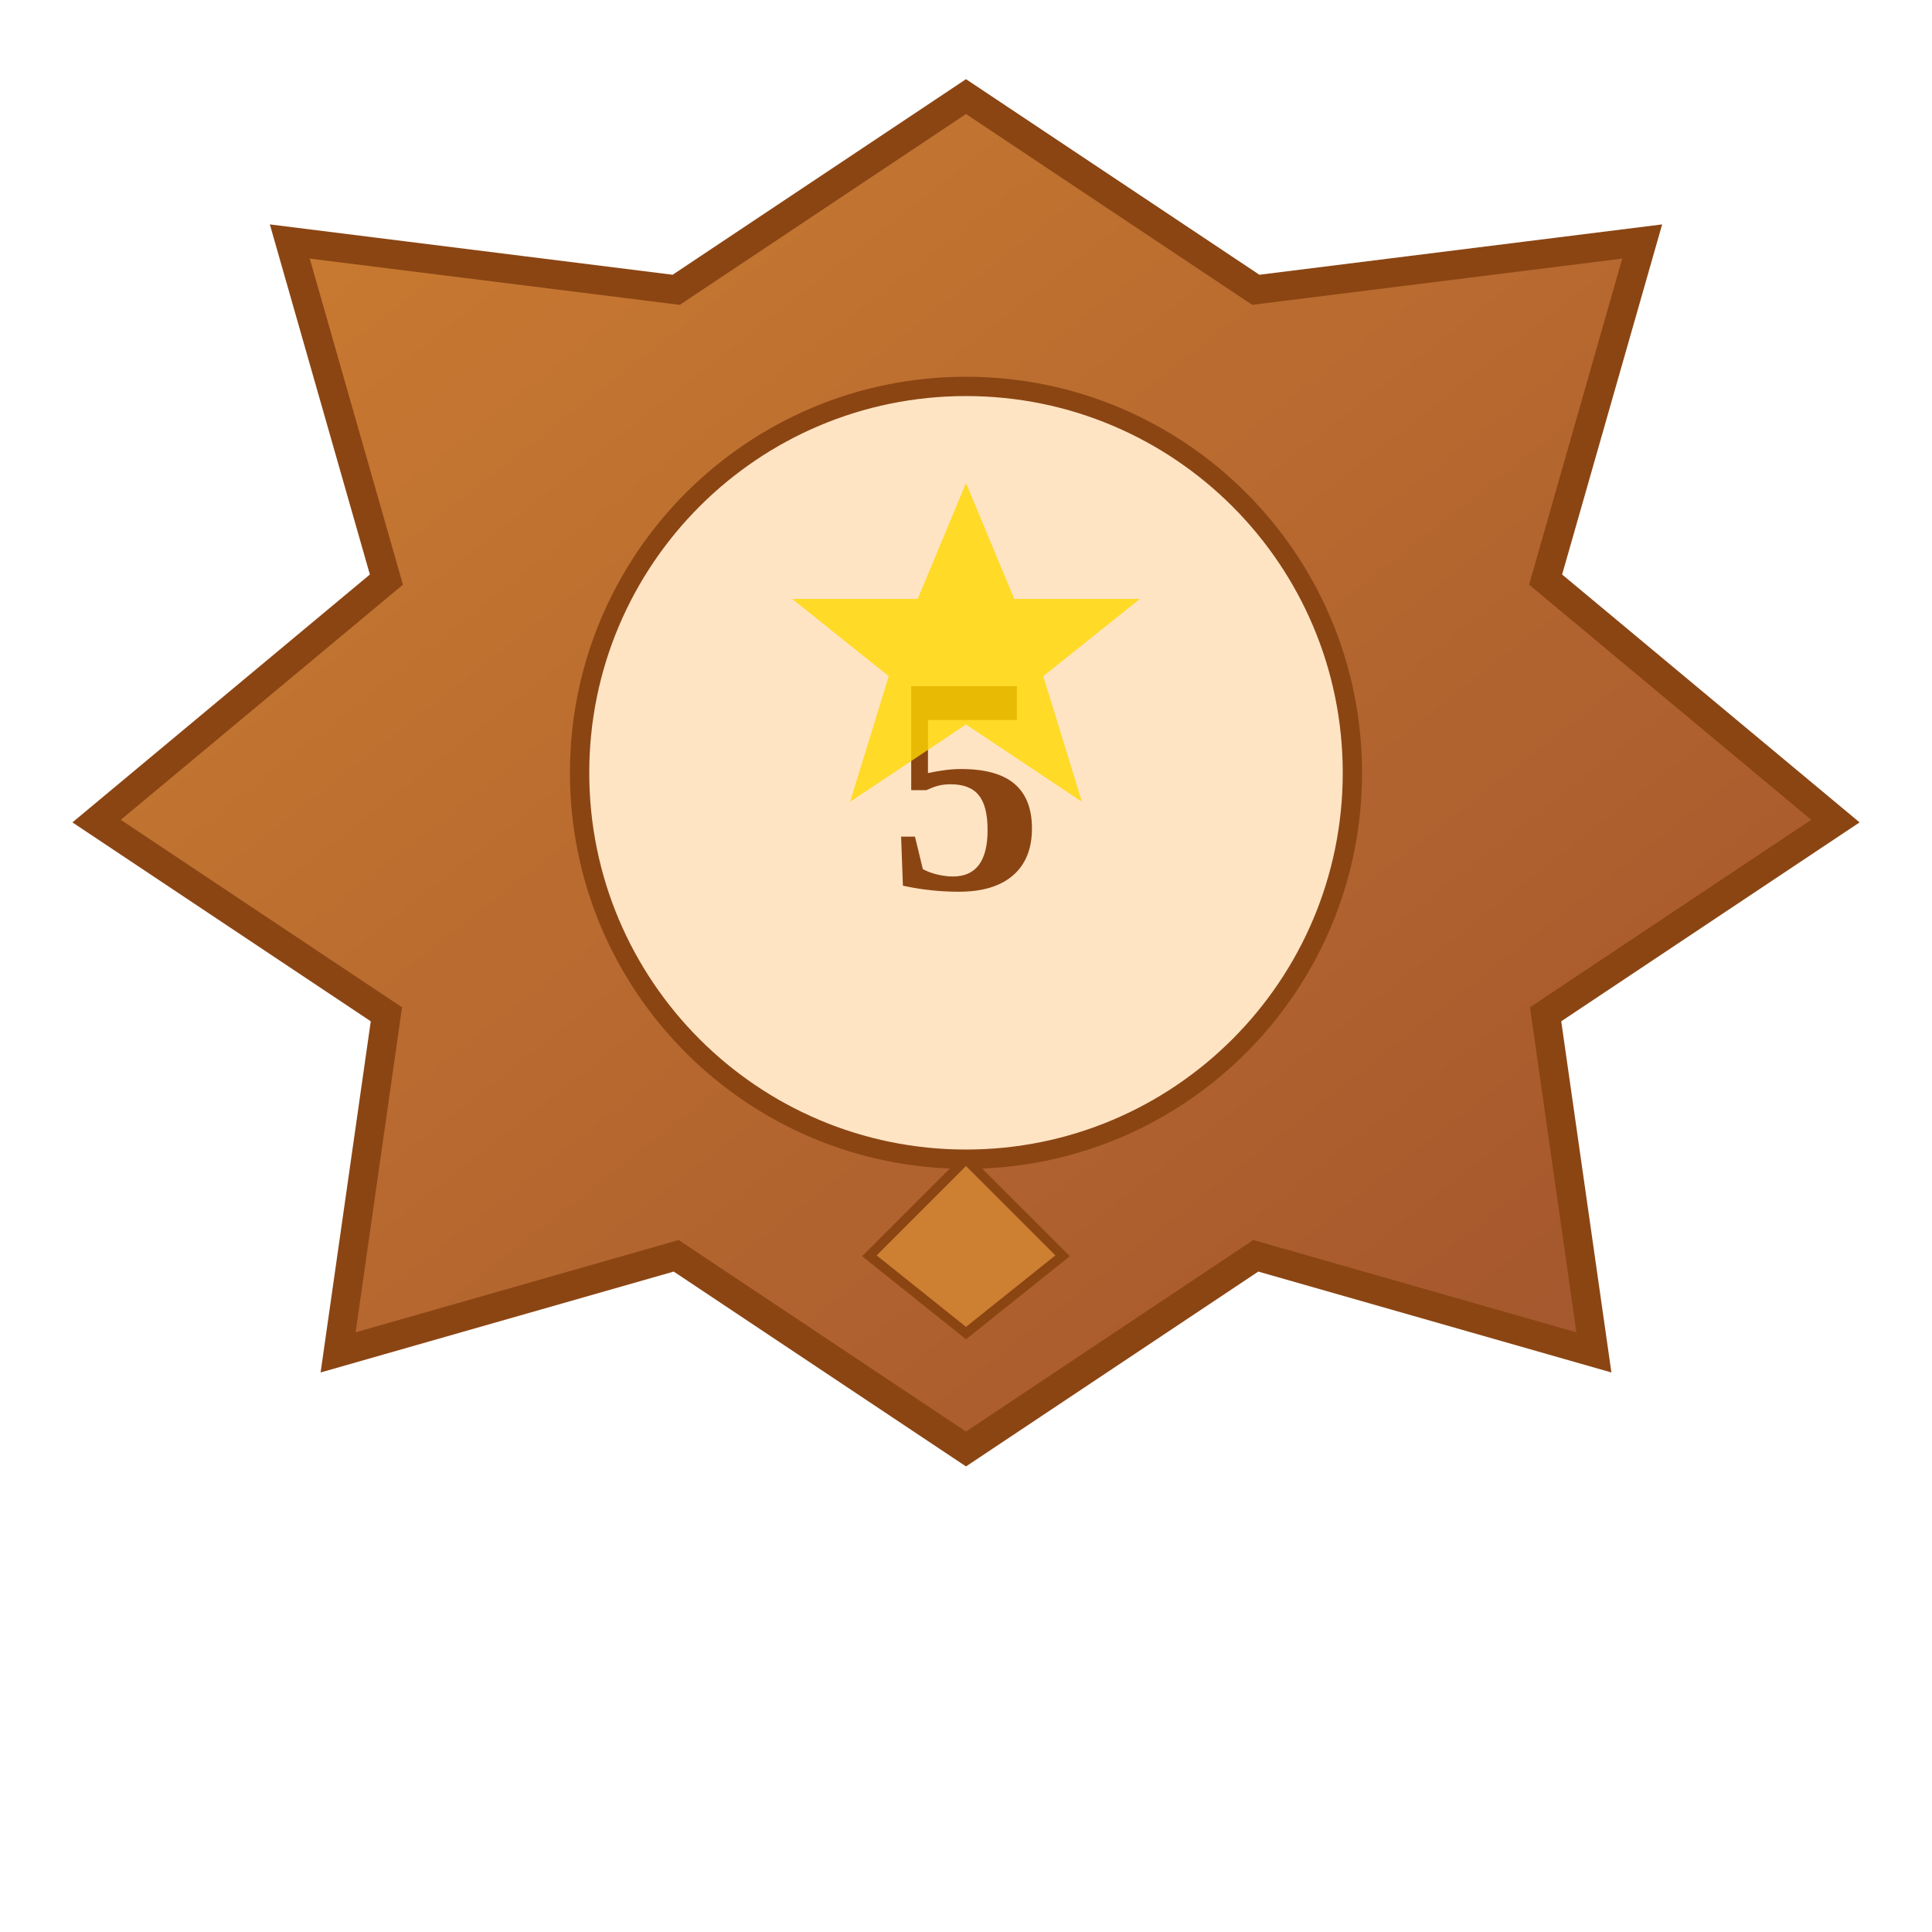
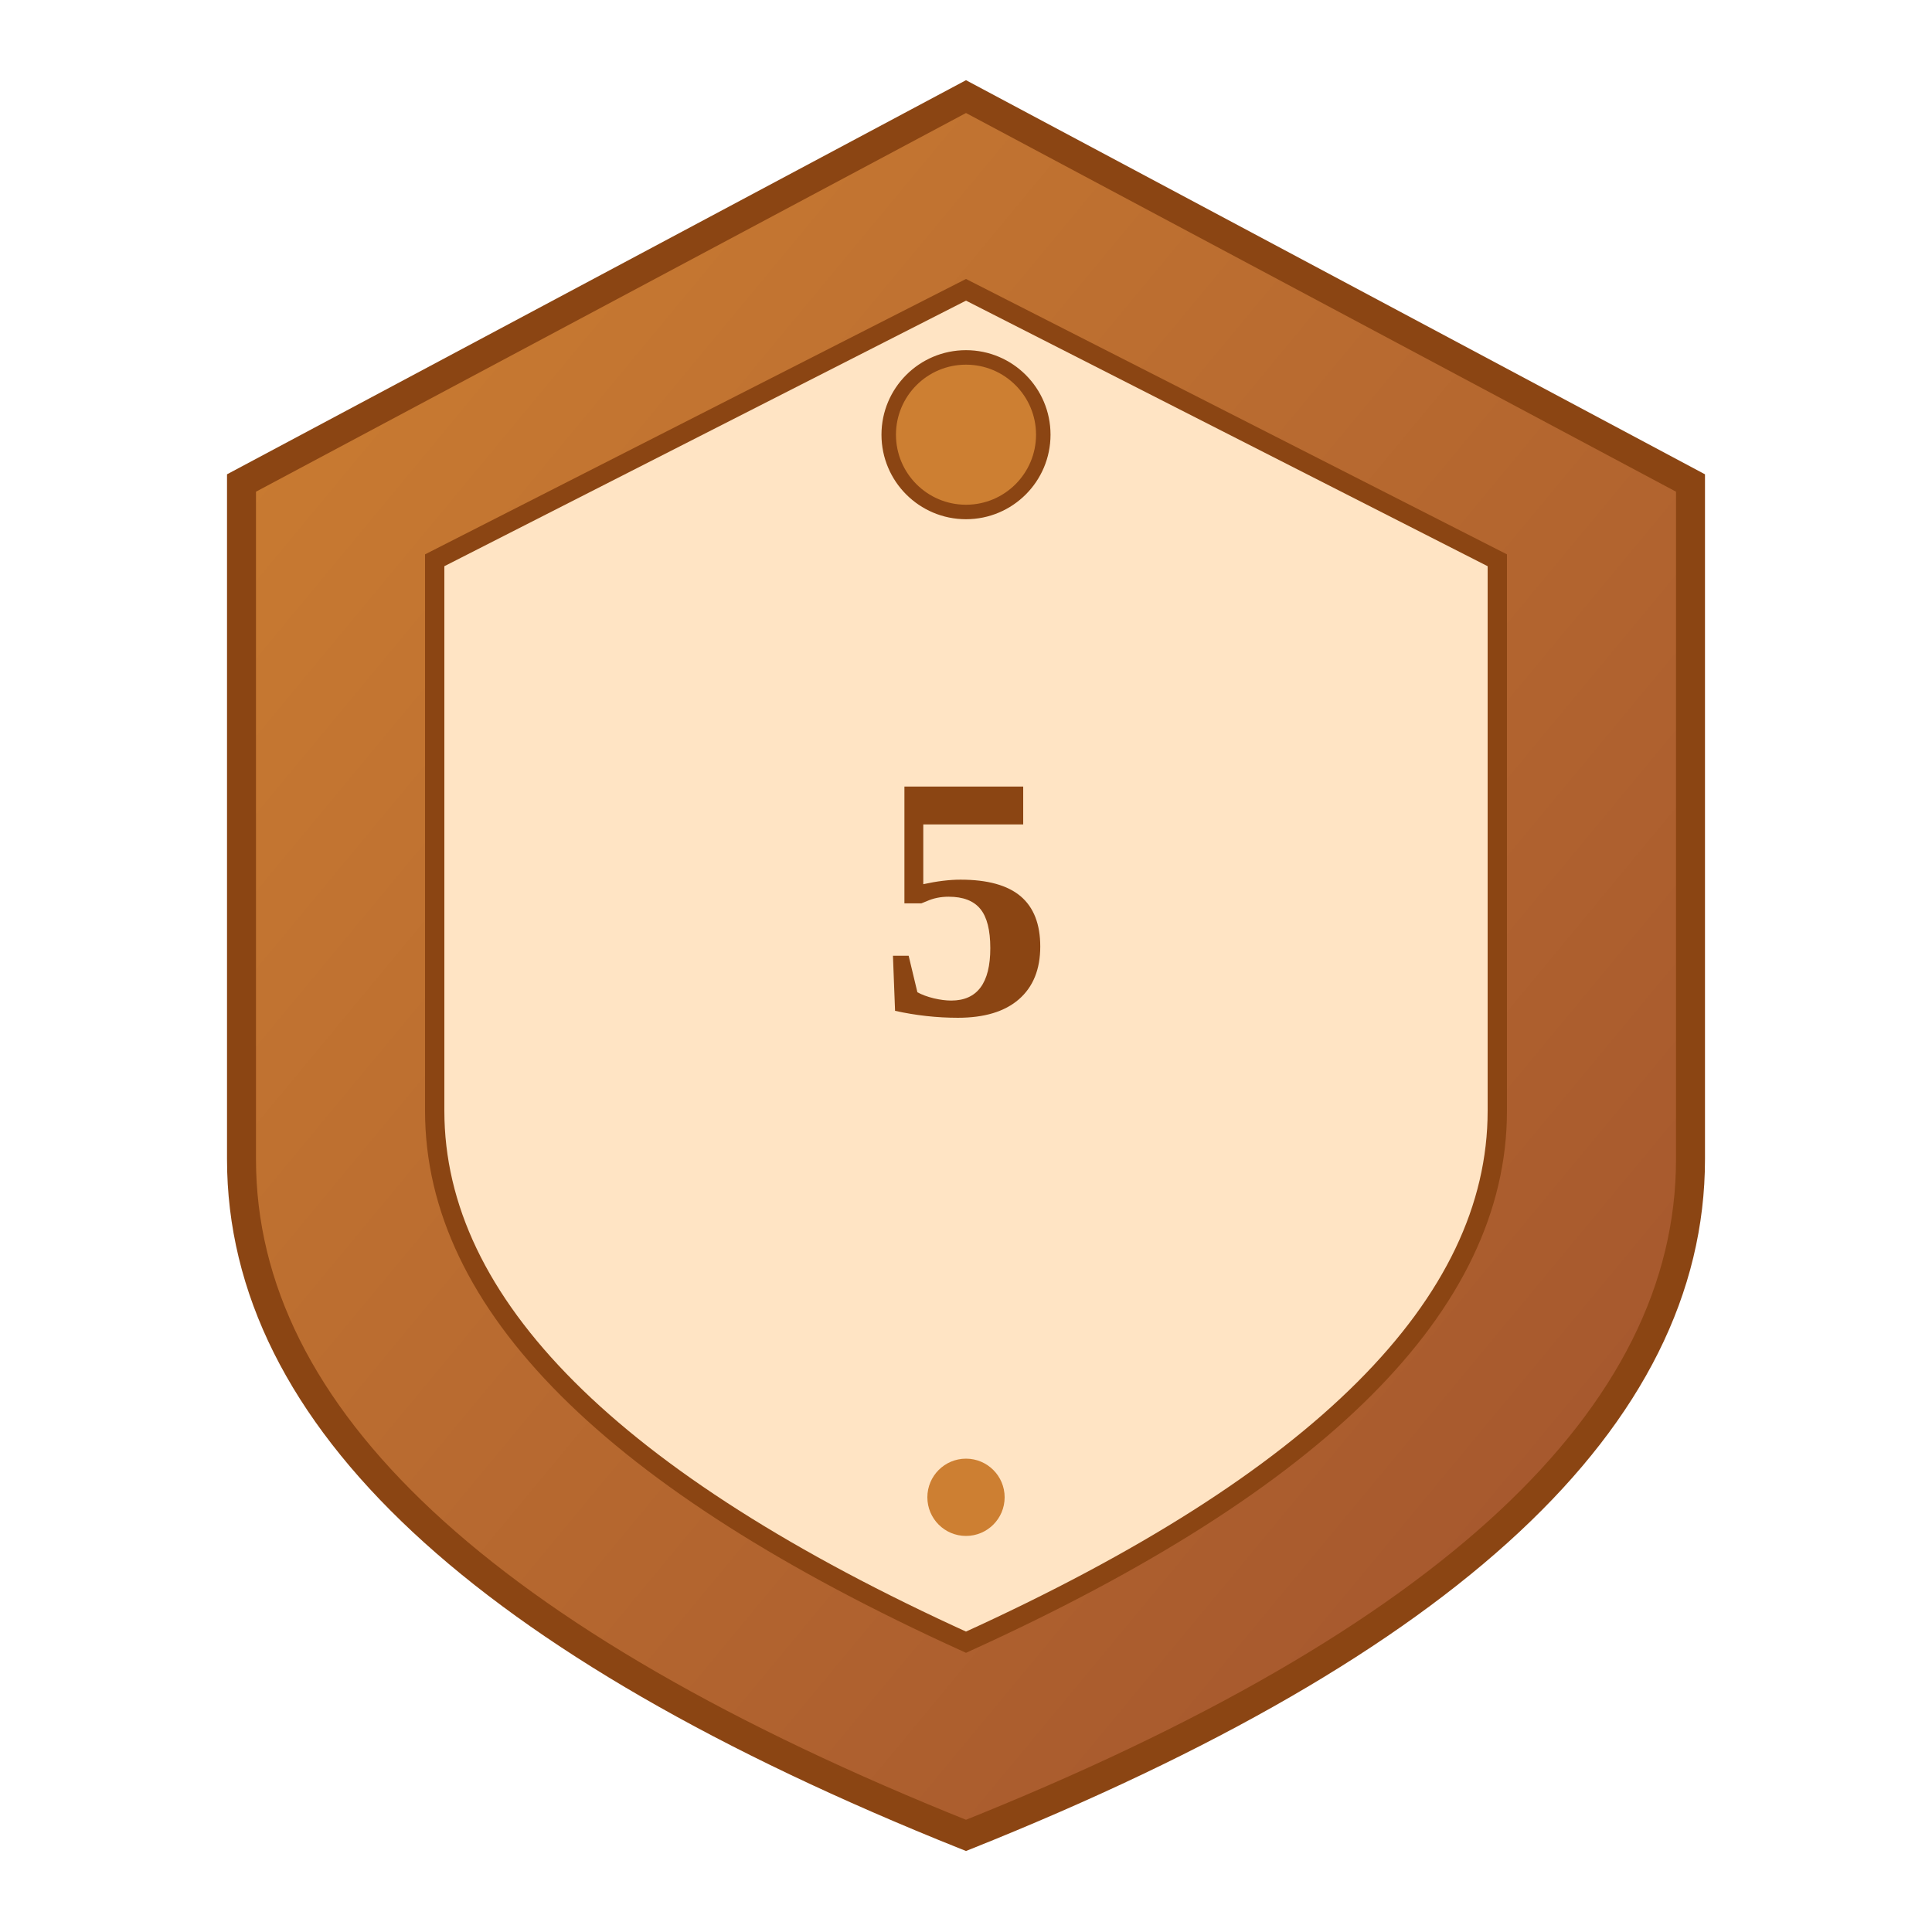
<svg xmlns="http://www.w3.org/2000/svg" viewBox="0 0 200 200">
  <defs>
-     <linearGradient id="bg5" x1="0%" y1="0%" x2="100%" y2="100%">
-       <stop offset="0%" style="stop-color:#CD7F32" />
-       <stop offset="100%" style="stop-color:#A0522D" />
+     <linearGradient id="g5" x1="0" y1="0" x2="1" y2="1">
+       <stop offset="0" stop-color="#CD7F32" />
+       <stop offset="1" stop-color="#A0522D" />
    </linearGradient>
  </defs>
-   <path d="M100 10 L130 30 L170 25 L160 60 L190 85 L160 105 L165 140 L130 130 L100 150 L70 130 L35 140 L40 105 L10 85 L40 60 L30 25 L70 30 Z" fill="url(#bg5)" stroke="#8B4513" stroke-width="3" />
-   <circle cx="100" cy="80" r="40" fill="#FFE4C4" stroke="#8B4513" stroke-width="2" />
-   <text x="100" y="92" text-anchor="middle" font-size="32" font-weight="bold" fill="#8B4513">5</text>
-   <path d="M100 120 L90 130 L100 138 L110 130 Z" fill="#CD7F32" stroke="#8B4513" stroke-width="1" />
-   <polygon points="100,50 105,62 118,62 108,70 112,83 100,75 88,83 92,70 82,62 95,62" fill="#FFD700" opacity="0.8" />
+   <path d="M100 10 L175 50 L175 120 Q175 160 100 190 Q25 160 25 120 L25 50 Z" fill="url(#g5)" stroke="#8B4513" stroke-width="3" />
+   <path d="M100 30 L155 58 L155 115 Q155 145 100 170 Q45 145 45 115 L45 58 Z" fill="#FFE4C4" stroke="#8B4513" stroke-width="2" />
+   <text x="100" y="105" text-anchor="middle" font-size="36" font-weight="bold" fill="#8B4513">5</text>
+   <circle cx="100" cy="45" r="8" fill="#CD7F32" stroke="#8B4513" stroke-width="1.5" />
+   <circle cx="100" cy="155" r="4" fill="#CD7F32" />
</svg>
